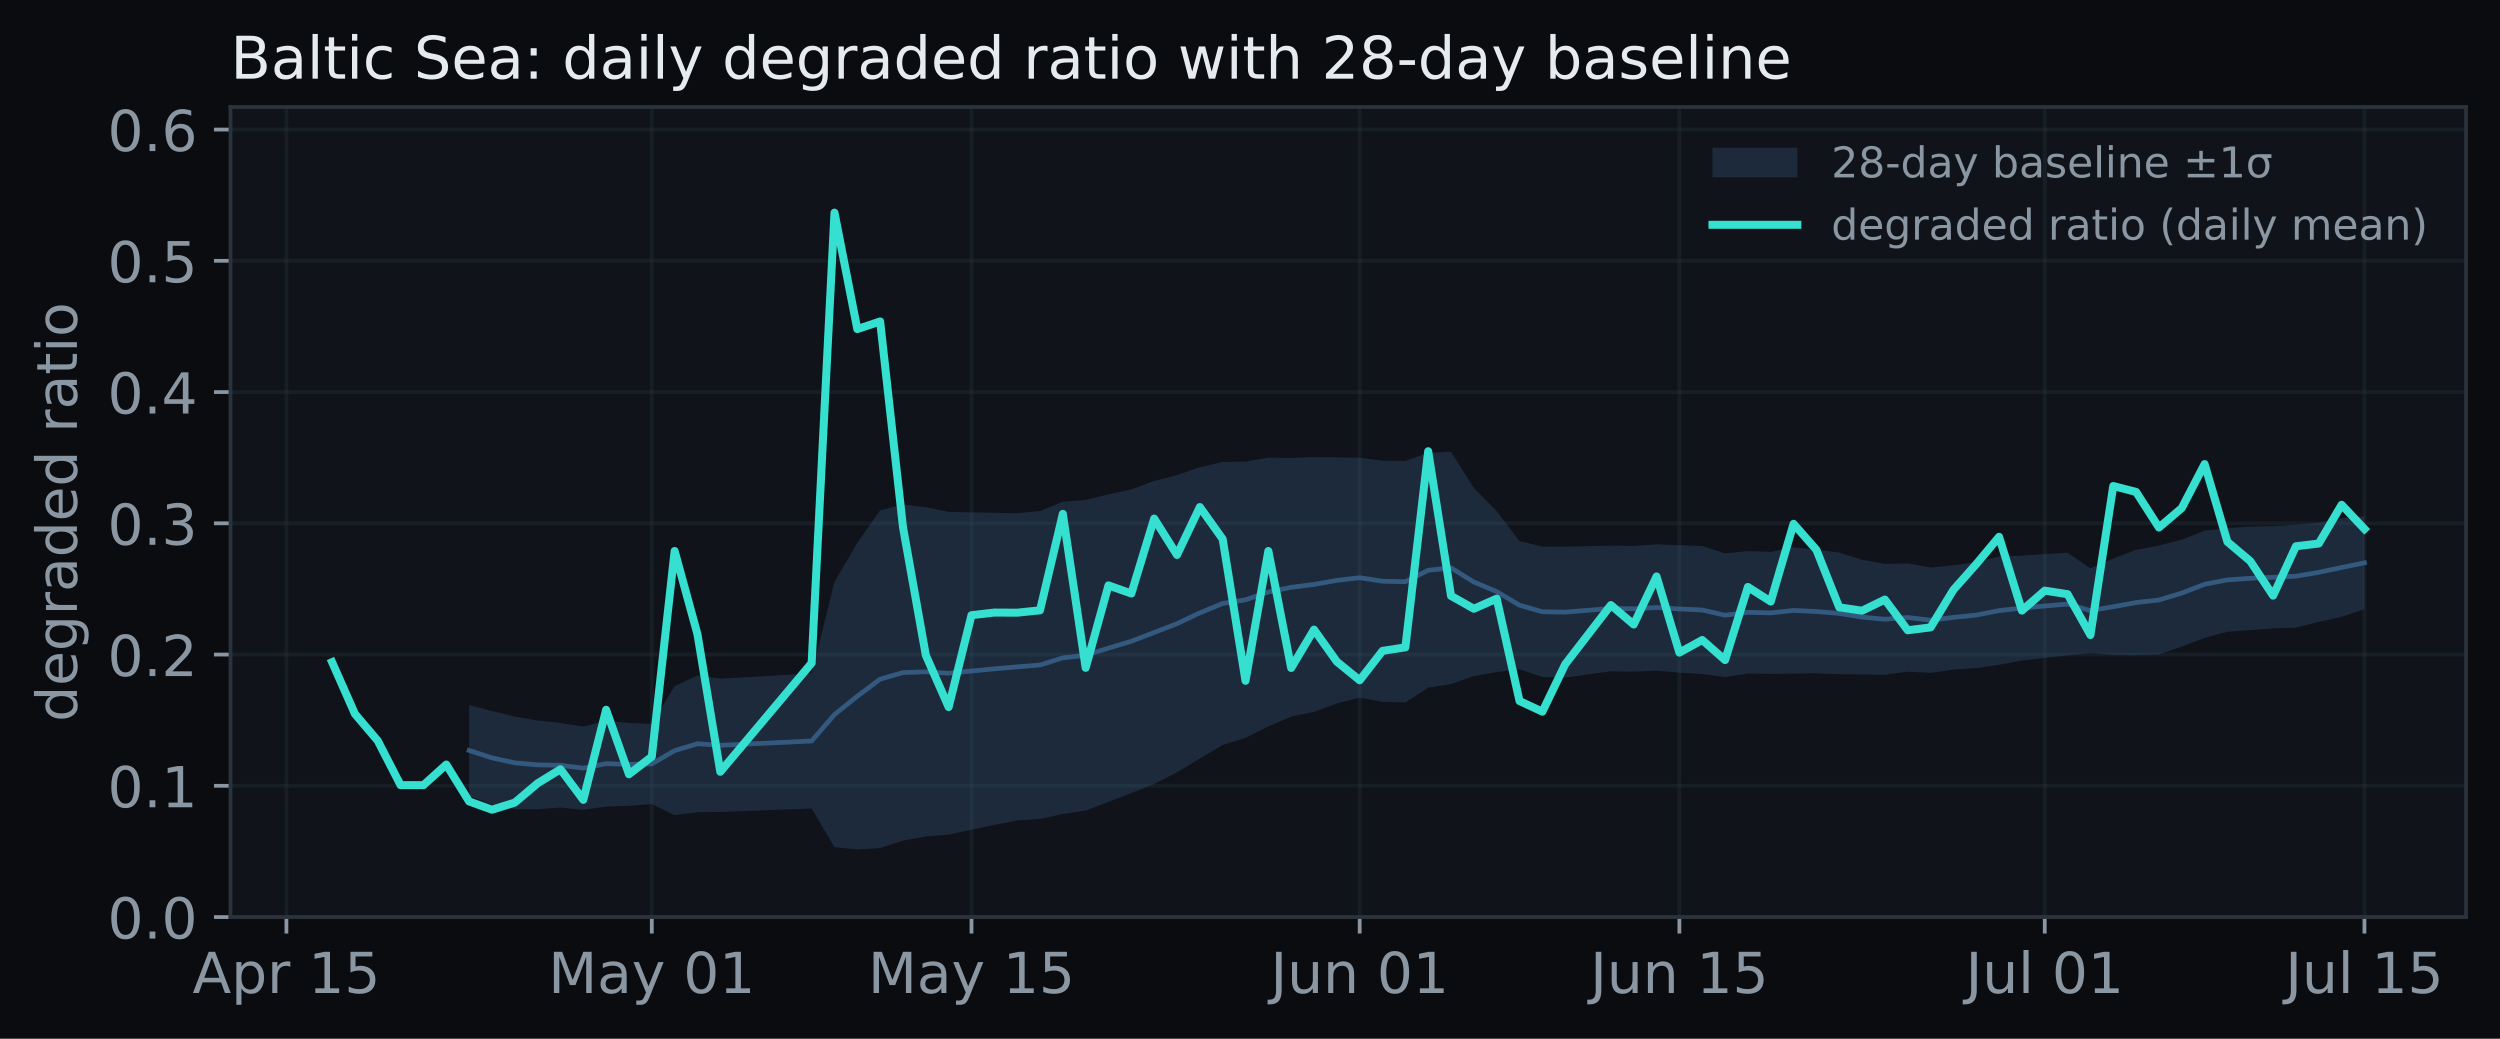
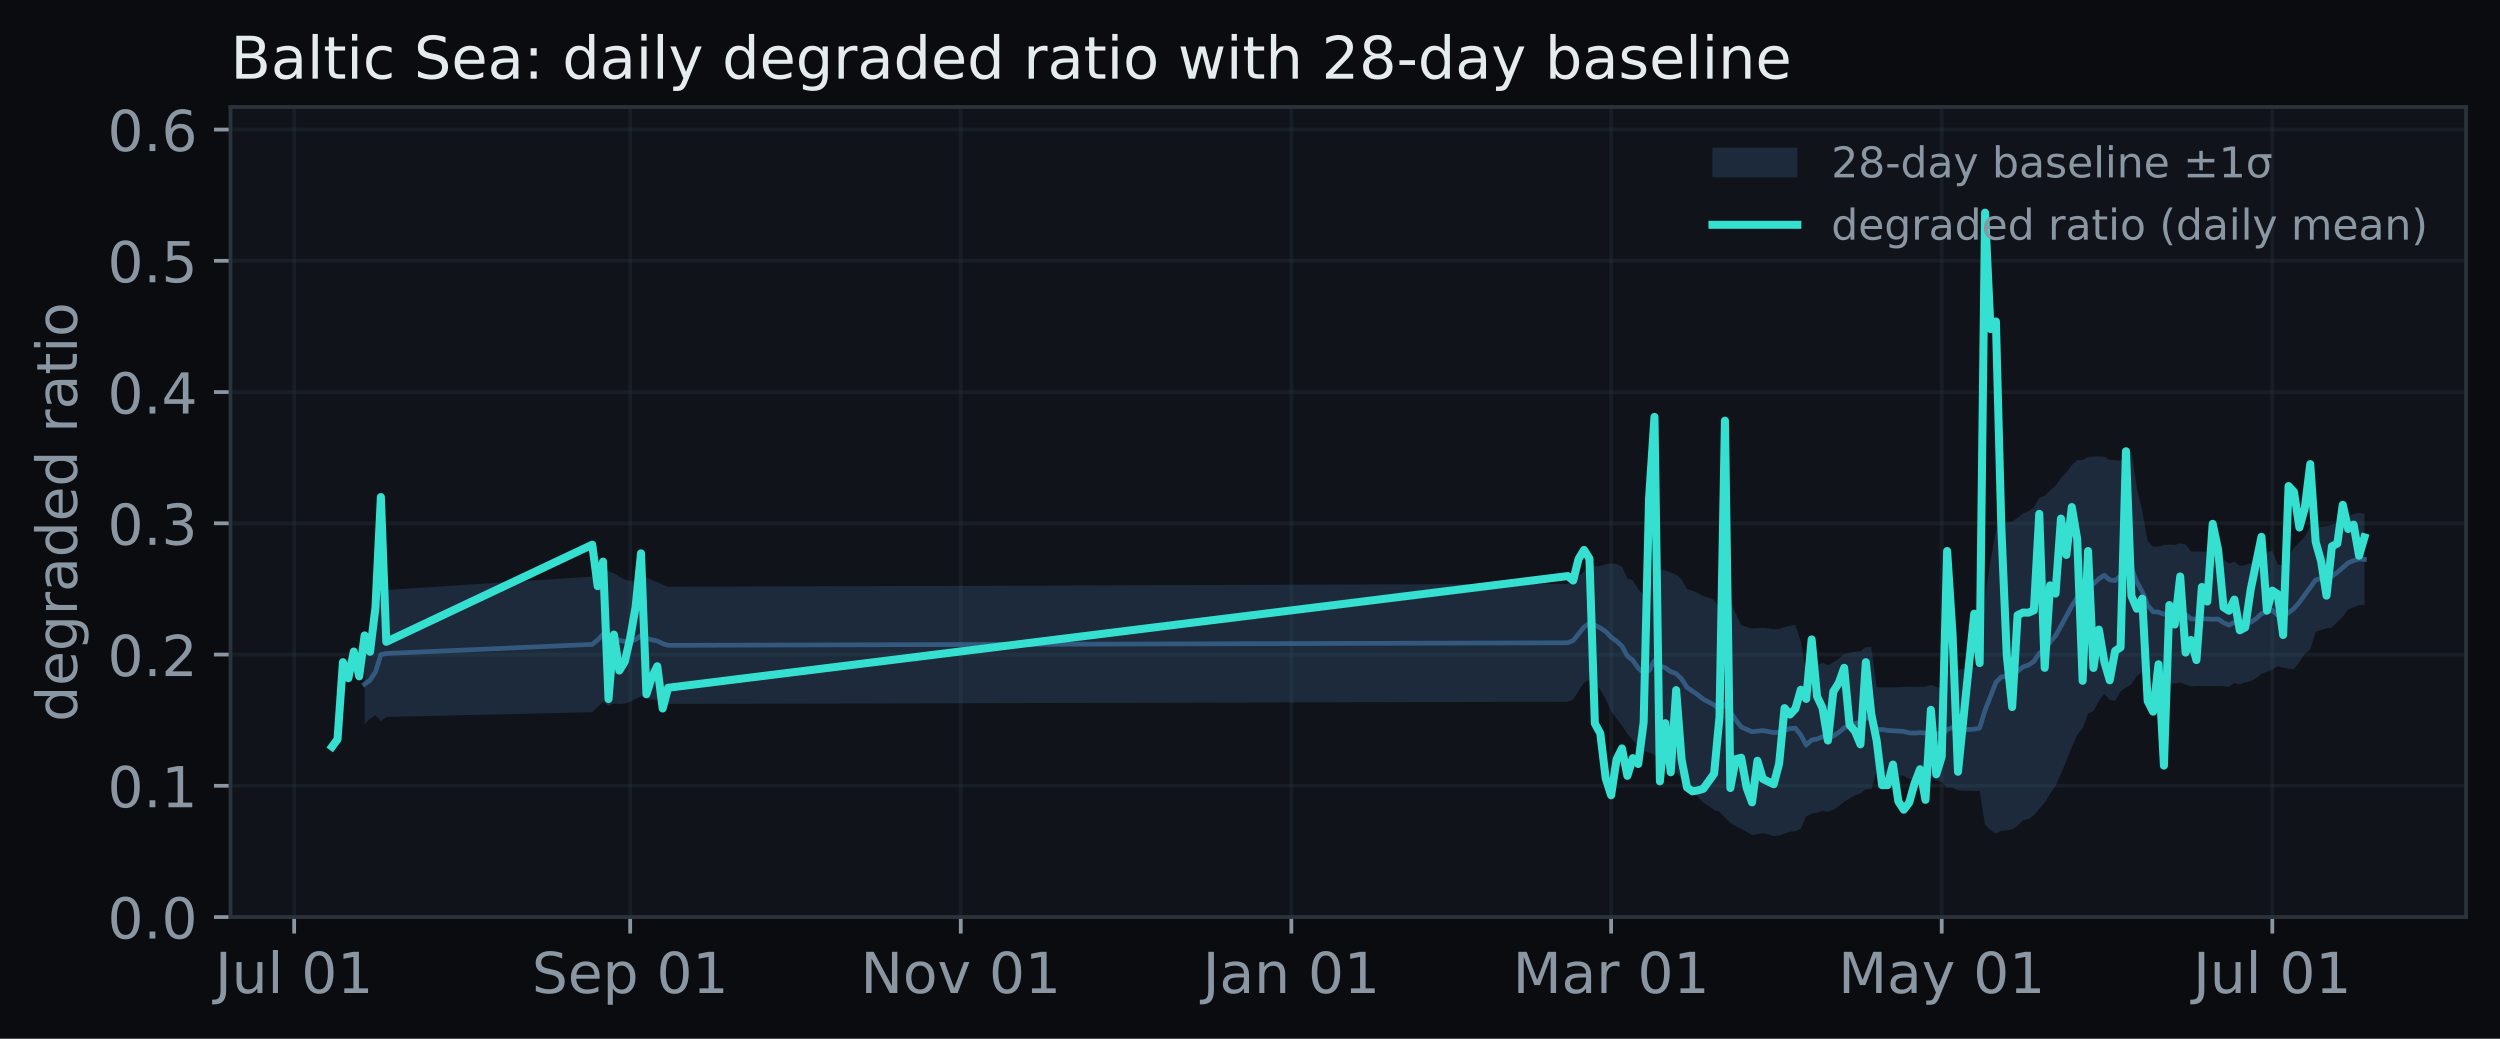
<svg xmlns="http://www.w3.org/2000/svg" xmlns:xlink="http://www.w3.org/1999/xlink" width="530.398pt" height="220.376pt" viewBox="0 0 530.398 220.376" version="1.1">
  <defs>
    <style type="text/css">*{stroke-linejoin: round; stroke-linecap: butt}</style>
  </defs>
  <g id="figure_1">
    <g id="patch_1">
      <path d="M 0 220.376  L 530.398 220.376  L 530.398 0  L 0 0  z " style="fill: #0a0c0f" />
    </g>
    <g id="axes_1">
      <g id="patch_2">
        <path d="M 48.898 194.562  L 523.197 194.562  L 523.197 22.698  L 48.898 22.698  z " style="fill: #10141a" />
      </g>
      <g id="matplotlib.axis_1">
        <g id="xtick_1">
          <g id="line2d_1">
-             <path d="M 60.767 194.562  L 60.767 22.698  " clip-path="url(#p099834abaa)" style="fill: none; stroke: #2a323c; stroke-opacity: 0.35; stroke-width: 0.8; stroke-linecap: square" />
+             <path d="M 62.408 194.562  L 62.408 22.698  " clip-path="url(#pd3cf7513aa)" style="fill: none; stroke: #2a323c; stroke-opacity: 0.35; stroke-width: 0.8; stroke-linecap: square" />
          </g>
          <g id="line2d_2">
            <defs>
-               <path id="m1e643bd108" d="M 0 0  L 0 3.5  " style="stroke: #8b96a3; stroke-width: 0.8" />
+               <path id="m816af44699" d="M 0 0  L 0 3.5  " style="stroke: #8b96a3; stroke-width: 0.8" />
            </defs>
            <g>
-               <use xlink:href="#m1e643bd108" x="60.767" y="194.562" style="fill: #8b96a3; stroke: #8b96a3; stroke-width: 0.8" />
+               <use xlink:href="#m816af44699" x="62.408" y="194.562" style="fill: #8b96a3; stroke: #8b96a3; stroke-width: 0.8" />
            </g>
          </g>
          <g id="text_1">
-             <text style="font-size: 12px; font-family: 'DejaVu Sans'; text-anchor: middle; fill: #8b96a3" x="60.767" y="210.68" transform="rotate(-0 60.76711 210.6802)">Apr 15</text>
+             <text style="font-size: 12px; font-family: 'DejaVu Sans'; text-anchor: middle; fill: #8b96a3" x="62.408" y="210.68" transform="rotate(-0 62.40786 210.6802)">Jul 01</text>
          </g>
        </g>
        <g id="xtick_2">
          <g id="line2d_3">
-             <path d="M 138.283 194.562  L 138.283 22.698  " clip-path="url(#p099834abaa)" style="fill: none; stroke: #2a323c; stroke-opacity: 0.35; stroke-width: 0.8; stroke-linecap: square" />
+             <path d="M 133.697 194.562  L 133.697 22.698  " clip-path="url(#pd3cf7513aa)" style="fill: none; stroke: #2a323c; stroke-opacity: 0.35; stroke-width: 0.8; stroke-linecap: square" />
          </g>
          <g id="line2d_4">
            <g>
-               <use xlink:href="#m1e643bd108" x="138.283" y="194.562" style="fill: #8b96a3; stroke: #8b96a3; stroke-width: 0.8" />
+               <use xlink:href="#m816af44699" x="133.697" y="194.562" style="fill: #8b96a3; stroke: #8b96a3; stroke-width: 0.8" />
            </g>
          </g>
          <g id="text_2">
-             <text style="font-size: 12px; font-family: 'DejaVu Sans'; text-anchor: middle; fill: #8b96a3" x="138.283" y="210.68" transform="rotate(-0 138.2829 210.6802)">May 01</text>
+             <text style="font-size: 12px; font-family: 'DejaVu Sans'; text-anchor: middle; fill: #8b96a3" x="133.697" y="210.68" transform="rotate(-0 133.6966 210.6802)">Sep 01</text>
          </g>
        </g>
        <g id="xtick_3">
          <g id="line2d_5">
-             <path d="M 206.109 194.562  L 206.109 22.698  " clip-path="url(#p099834abaa)" style="fill: none; stroke: #2a323c; stroke-opacity: 0.35; stroke-width: 0.8; stroke-linecap: square" />
+             <path d="M 203.835 194.562  L 203.835 22.698  " clip-path="url(#pd3cf7513aa)" style="fill: none; stroke: #2a323c; stroke-opacity: 0.35; stroke-width: 0.8; stroke-linecap: square" />
          </g>
          <g id="line2d_6">
            <g>
-               <use xlink:href="#m1e643bd108" x="206.109" y="194.562" style="fill: #8b96a3; stroke: #8b96a3; stroke-width: 0.8" />
+               <use xlink:href="#m816af44699" x="203.835" y="194.562" style="fill: #8b96a3; stroke: #8b96a3; stroke-width: 0.8" />
            </g>
          </g>
          <g id="text_3">
-             <text style="font-size: 12px; font-family: 'DejaVu Sans'; text-anchor: middle; fill: #8b96a3" x="206.109" y="210.68" transform="rotate(-0 206.1093 210.6802)">May 15</text>
+             <text style="font-size: 12px; font-family: 'DejaVu Sans'; text-anchor: middle; fill: #8b96a3" x="203.835" y="210.68" transform="rotate(-0 203.8355 210.6802)">Nov 01</text>
          </g>
        </g>
        <g id="xtick_4">
          <g id="line2d_7">
-             <path d="M 288.47 194.562  L 288.47 22.698  " clip-path="url(#p099834abaa)" style="fill: none; stroke: #2a323c; stroke-opacity: 0.35; stroke-width: 0.8; stroke-linecap: square" />
+             <path d="M 273.974 194.562  L 273.974 22.698  " clip-path="url(#pd3cf7513aa)" style="fill: none; stroke: #2a323c; stroke-opacity: 0.35; stroke-width: 0.8; stroke-linecap: square" />
          </g>
          <g id="line2d_8">
            <g>
-               <use xlink:href="#m1e643bd108" x="288.47" y="194.562" style="fill: #8b96a3; stroke: #8b96a3; stroke-width: 0.8" />
+               <use xlink:href="#m816af44699" x="273.974" y="194.562" style="fill: #8b96a3; stroke: #8b96a3; stroke-width: 0.8" />
            </g>
          </g>
          <g id="text_4">
-             <text style="font-size: 12px; font-family: 'DejaVu Sans'; text-anchor: middle; fill: #8b96a3" x="288.47" y="210.68" transform="rotate(-0 288.4699 210.6802)">Jun 01</text>
+             <text style="font-size: 12px; font-family: 'DejaVu Sans'; text-anchor: middle; fill: #8b96a3" x="273.974" y="210.68" transform="rotate(-0 273.9744 210.6802)">Jan 01</text>
          </g>
        </g>
        <g id="xtick_5">
          <g id="line2d_9">
-             <path d="M 356.296 194.562  L 356.296 22.698  " clip-path="url(#p099834abaa)" style="fill: none; stroke: #2a323c; stroke-opacity: 0.35; stroke-width: 0.8; stroke-linecap: square" />
+             <path d="M 341.814 194.562  L 341.814 22.698  " clip-path="url(#pd3cf7513aa)" style="fill: none; stroke: #2a323c; stroke-opacity: 0.35; stroke-width: 0.8; stroke-linecap: square" />
          </g>
          <g id="line2d_10">
            <g>
-               <use xlink:href="#m1e643bd108" x="356.296" y="194.562" style="fill: #8b96a3; stroke: #8b96a3; stroke-width: 0.8" />
+               <use xlink:href="#m816af44699" x="341.814" y="194.562" style="fill: #8b96a3; stroke: #8b96a3; stroke-width: 0.8" />
            </g>
          </g>
          <g id="text_5">
-             <text style="font-size: 12px; font-family: 'DejaVu Sans'; text-anchor: middle; fill: #8b96a3" x="356.296" y="210.68" transform="rotate(-0 356.2962 210.6802)">Jun 15</text>
+             <text style="font-size: 12px; font-family: 'DejaVu Sans'; text-anchor: middle; fill: #8b96a3" x="341.814" y="210.68" transform="rotate(-0 341.8137 210.6802)">Mar 01</text>
          </g>
        </g>
        <g id="xtick_6">
          <g id="line2d_11">
-             <path d="M 433.812 194.562  L 433.812 22.698  " clip-path="url(#p099834abaa)" style="fill: none; stroke: #2a323c; stroke-opacity: 0.35; stroke-width: 0.8; stroke-linecap: square" />
+             <path d="M 411.953 194.562  L 411.953 22.698  " clip-path="url(#pd3cf7513aa)" style="fill: none; stroke: #2a323c; stroke-opacity: 0.35; stroke-width: 0.8; stroke-linecap: square" />
          </g>
          <g id="line2d_12">
            <g>
-               <use xlink:href="#m1e643bd108" x="433.812" y="194.562" style="fill: #8b96a3; stroke: #8b96a3; stroke-width: 0.8" />
+               <use xlink:href="#m816af44699" x="411.953" y="194.562" style="fill: #8b96a3; stroke: #8b96a3; stroke-width: 0.8" />
            </g>
          </g>
          <g id="text_6">
-             <text style="font-size: 12px; font-family: 'DejaVu Sans'; text-anchor: middle; fill: #8b96a3" x="433.812" y="210.68" transform="rotate(-0 433.8121 210.6802)">Jul 01</text>
+             <text style="font-size: 12px; font-family: 'DejaVu Sans'; text-anchor: middle; fill: #8b96a3" x="411.953" y="210.68" transform="rotate(-0 411.9526 210.6802)">May 01</text>
          </g>
        </g>
        <g id="xtick_7">
          <g id="line2d_13">
-             <path d="M 501.638 194.562  L 501.638 22.698  " clip-path="url(#p099834abaa)" style="fill: none; stroke: #2a323c; stroke-opacity: 0.35; stroke-width: 0.8; stroke-linecap: square" />
+             <path d="M 482.091 194.562  L 482.091 22.698  " clip-path="url(#pd3cf7513aa)" style="fill: none; stroke: #2a323c; stroke-opacity: 0.35; stroke-width: 0.8; stroke-linecap: square" />
          </g>
          <g id="line2d_14">
            <g>
-               <use xlink:href="#m1e643bd108" x="501.638" y="194.562" style="fill: #8b96a3; stroke: #8b96a3; stroke-width: 0.8" />
+               <use xlink:href="#m816af44699" x="482.091" y="194.562" style="fill: #8b96a3; stroke: #8b96a3; stroke-width: 0.8" />
            </g>
          </g>
          <g id="text_7">
-             <text style="font-size: 12px; font-family: 'DejaVu Sans'; text-anchor: middle; fill: #8b96a3" x="501.638" y="210.68" transform="rotate(-0 501.6384 210.6802)">Jul 15</text>
+             <text style="font-size: 12px; font-family: 'DejaVu Sans'; text-anchor: middle; fill: #8b96a3" x="482.091" y="210.68" transform="rotate(-0 482.0915 210.6802)">Jul 01</text>
          </g>
        </g>
      </g>
      <g id="matplotlib.axis_2">
        <g id="ytick_1">
          <g id="line2d_15">
-             <path d="M 48.898 194.562  L 523.197 194.562  " clip-path="url(#p099834abaa)" style="fill: none; stroke: #2a323c; stroke-opacity: 0.35; stroke-width: 0.8; stroke-linecap: square" />
+             <path d="M 48.898 194.562  L 523.197 194.562  " clip-path="url(#pd3cf7513aa)" style="fill: none; stroke: #2a323c; stroke-opacity: 0.35; stroke-width: 0.8; stroke-linecap: square" />
          </g>
          <g id="line2d_16">
            <defs>
-               <path id="md0183300fd" d="M 0 0  L -3.5 0  " style="stroke: #8b96a3; stroke-width: 0.8" />
+               <path id="m4fc93448fa" d="M 0 0  L -3.5 0  " style="stroke: #8b96a3; stroke-width: 0.8" />
            </defs>
            <g>
-               <use xlink:href="#md0183300fd" x="48.898" y="194.562" style="fill: #8b96a3; stroke: #8b96a3; stroke-width: 0.8" />
+               <use xlink:href="#m4fc93448fa" x="48.898" y="194.562" style="fill: #8b96a3; stroke: #8b96a3; stroke-width: 0.8" />
            </g>
          </g>
          <g id="text_8">
            <text style="font-size: 12px; font-family: 'DejaVu Sans'; text-anchor: end; fill: #8b96a3" x="41.898" y="199.121" transform="rotate(-0 41.8975 199.1211)">0.0</text>
          </g>
        </g>
        <g id="ytick_2">
          <g id="line2d_17">
-             <path d="M 48.898 166.717  L 523.197 166.717  " clip-path="url(#p099834abaa)" style="fill: none; stroke: #2a323c; stroke-opacity: 0.35; stroke-width: 0.8; stroke-linecap: square" />
+             <path d="M 48.898 166.717  L 523.197 166.717  " clip-path="url(#pd3cf7513aa)" style="fill: none; stroke: #2a323c; stroke-opacity: 0.35; stroke-width: 0.8; stroke-linecap: square" />
          </g>
          <g id="line2d_18">
            <g>
-               <use xlink:href="#md0183300fd" x="48.898" y="166.717" style="fill: #8b96a3; stroke: #8b96a3; stroke-width: 0.8" />
+               <use xlink:href="#m4fc93448fa" x="48.898" y="166.717" style="fill: #8b96a3; stroke: #8b96a3; stroke-width: 0.8" />
            </g>
          </g>
          <g id="text_9">
            <text style="font-size: 12px; font-family: 'DejaVu Sans'; text-anchor: end; fill: #8b96a3" x="41.898" y="171.276" transform="rotate(-0 41.8975 171.2756)">0.1</text>
          </g>
        </g>
        <g id="ytick_3">
          <g id="line2d_19">
-             <path d="M 48.898 138.871  L 523.197 138.871  " clip-path="url(#p099834abaa)" style="fill: none; stroke: #2a323c; stroke-opacity: 0.35; stroke-width: 0.8; stroke-linecap: square" />
+             <path d="M 48.898 138.871  L 523.197 138.871  " clip-path="url(#pd3cf7513aa)" style="fill: none; stroke: #2a323c; stroke-opacity: 0.35; stroke-width: 0.8; stroke-linecap: square" />
          </g>
          <g id="line2d_20">
            <g>
-               <use xlink:href="#md0183300fd" x="48.898" y="138.871" style="fill: #8b96a3; stroke: #8b96a3; stroke-width: 0.8" />
+               <use xlink:href="#m4fc93448fa" x="48.898" y="138.871" style="fill: #8b96a3; stroke: #8b96a3; stroke-width: 0.8" />
            </g>
          </g>
          <g id="text_10">
            <text style="font-size: 12px; font-family: 'DejaVu Sans'; text-anchor: end; fill: #8b96a3" x="41.898" y="143.43" transform="rotate(-0 41.8975 143.43)">0.2</text>
          </g>
        </g>
        <g id="ytick_4">
          <g id="line2d_21">
-             <path d="M 48.898 111.025  L 523.197 111.025  " clip-path="url(#p099834abaa)" style="fill: none; stroke: #2a323c; stroke-opacity: 0.35; stroke-width: 0.8; stroke-linecap: square" />
+             <path d="M 48.898 111.025  L 523.197 111.025  " clip-path="url(#pd3cf7513aa)" style="fill: none; stroke: #2a323c; stroke-opacity: 0.35; stroke-width: 0.8; stroke-linecap: square" />
          </g>
          <g id="line2d_22">
            <g>
-               <use xlink:href="#md0183300fd" x="48.898" y="111.025" style="fill: #8b96a3; stroke: #8b96a3; stroke-width: 0.8" />
+               <use xlink:href="#m4fc93448fa" x="48.898" y="111.025" style="fill: #8b96a3; stroke: #8b96a3; stroke-width: 0.8" />
            </g>
          </g>
          <g id="text_11">
            <text style="font-size: 12px; font-family: 'DejaVu Sans'; text-anchor: end; fill: #8b96a3" x="41.898" y="115.585" transform="rotate(-0 41.8975 115.5845)">0.3</text>
          </g>
        </g>
        <g id="ytick_5">
          <g id="line2d_23">
-             <path d="M 48.898 83.18  L 523.197 83.18  " clip-path="url(#p099834abaa)" style="fill: none; stroke: #2a323c; stroke-opacity: 0.35; stroke-width: 0.8; stroke-linecap: square" />
+             <path d="M 48.898 83.18  L 523.197 83.18  " clip-path="url(#pd3cf7513aa)" style="fill: none; stroke: #2a323c; stroke-opacity: 0.35; stroke-width: 0.8; stroke-linecap: square" />
          </g>
          <g id="line2d_24">
            <g>
-               <use xlink:href="#md0183300fd" x="48.898" y="83.18" style="fill: #8b96a3; stroke: #8b96a3; stroke-width: 0.8" />
+               <use xlink:href="#m4fc93448fa" x="48.898" y="83.18" style="fill: #8b96a3; stroke: #8b96a3; stroke-width: 0.8" />
            </g>
          </g>
          <g id="text_12">
            <text style="font-size: 12px; font-family: 'DejaVu Sans'; text-anchor: end; fill: #8b96a3" x="41.898" y="87.739" transform="rotate(-0 41.8975 87.73899)">0.4</text>
          </g>
        </g>
        <g id="ytick_6">
          <g id="line2d_25">
-             <path d="M 48.898 55.334  L 523.197 55.334  " clip-path="url(#p099834abaa)" style="fill: none; stroke: #2a323c; stroke-opacity: 0.35; stroke-width: 0.8; stroke-linecap: square" />
+             <path d="M 48.898 55.334  L 523.197 55.334  " clip-path="url(#pd3cf7513aa)" style="fill: none; stroke: #2a323c; stroke-opacity: 0.35; stroke-width: 0.8; stroke-linecap: square" />
          </g>
          <g id="line2d_26">
            <g>
-               <use xlink:href="#md0183300fd" x="48.898" y="55.334" style="fill: #8b96a3; stroke: #8b96a3; stroke-width: 0.8" />
+               <use xlink:href="#m4fc93448fa" x="48.898" y="55.334" style="fill: #8b96a3; stroke: #8b96a3; stroke-width: 0.8" />
            </g>
          </g>
          <g id="text_13">
            <text style="font-size: 12px; font-family: 'DejaVu Sans'; text-anchor: end; fill: #8b96a3" x="41.898" y="59.893" transform="rotate(-0 41.8975 59.89346)">0.5</text>
          </g>
        </g>
        <g id="ytick_7">
          <g id="line2d_27">
-             <path d="M 48.898 27.489  L 523.197 27.489  " clip-path="url(#p099834abaa)" style="fill: none; stroke: #2a323c; stroke-opacity: 0.35; stroke-width: 0.8; stroke-linecap: square" />
+             <path d="M 48.898 27.489  L 523.197 27.489  " clip-path="url(#pd3cf7513aa)" style="fill: none; stroke: #2a323c; stroke-opacity: 0.35; stroke-width: 0.8; stroke-linecap: square" />
          </g>
          <g id="line2d_28">
            <g>
-               <use xlink:href="#md0183300fd" x="48.898" y="27.489" style="fill: #8b96a3; stroke: #8b96a3; stroke-width: 0.8" />
+               <use xlink:href="#m4fc93448fa" x="48.898" y="27.489" style="fill: #8b96a3; stroke: #8b96a3; stroke-width: 0.8" />
            </g>
          </g>
          <g id="text_14">
            <text style="font-size: 12px; font-family: 'DejaVu Sans'; text-anchor: end; fill: #8b96a3" x="41.898" y="32.048" transform="rotate(-0 41.8975 32.04793)">0.6</text>
          </g>
        </g>
        <g id="text_15">
          <text style="font-size: 12px; font-family: 'DejaVu Sans'; text-anchor: middle; fill: #8b96a3" x="16.318" y="108.63" transform="rotate(-90 16.31812 108.63)">degraded ratio</text>
        </g>
      </g>
      <g id="FillBetweenPolyCollection_1">
        <defs>
-           <path id="m9cb0c0359c" d="M 99.525 -70.794  L 99.525 -51.529  L 104.37 -49.667  L 109.215 -48.715  L 114.059 -48.694  L 118.904 -49.043  L 123.749 -48.577  L 128.593 -49.257  L 133.438 -49.408  L 138.283 -49.806  L 143.128 -47.444  L 147.972 -48.09  L 152.817 -48.102  L 172.196 -48.857  L 177.041 -40.642  L 181.886 -40.156  L 186.73 -40.459  L 191.575 -42.037  L 196.42 -42.933  L 201.265 -43.308  L 206.109 -44.363  L 210.954 -45.368  L 215.799 -46.315  L 220.644 -46.632  L 225.488 -47.683  L 230.333 -48.406  L 235.178 -50.248  L 240.022 -52.125  L 244.867 -54.046  L 249.712 -56.537  L 254.557 -59.456  L 259.401 -62.324  L 264.246 -63.826  L 269.091 -66.259  L 273.936 -68.352  L 278.78 -69.357  L 283.625 -71.134  L 288.47 -72.377  L 293.315 -71.485  L 298.159 -71.337  L 303.004 -74.49  L 307.849 -75.262  L 312.694 -76.953  L 317.538 -77.79  L 322.383 -78.385  L 327.228 -76.751  L 332.073 -76.632  L 341.762 -77.956  L 346.607 -77.873  L 351.451 -78.087  L 356.296 -77.669  L 361.141 -77.389  L 365.986 -76.733  L 370.83 -77.481  L 375.675 -77.397  L 380.52 -77.474  L 385.365 -77.528  L 390.209 -77.335  L 395.054 -77.299  L 399.899 -77.238  L 404.744 -77.881  L 409.588 -77.623  L 414.433 -78.329  L 419.278 -78.642  L 424.123 -79.348  L 428.967 -80.234  L 433.812 -80.81  L 438.657 -81.336  L 443.502 -81.855  L 448.346 -81.441  L 453.191 -81.373  L 458.036 -81.528  L 462.88 -83.207  L 467.725 -85.054  L 472.57 -86.351  L 477.415 -86.71  L 482.259 -87.066  L 487.104 -87.226  L 491.949 -88.442  L 496.794 -89.519  L 501.638 -91.122  L 501.638 -110.822  L 501.638 -110.822  L 496.794 -110.438  L 491.949 -109.466  L 487.104 -109.029  L 482.259 -108.731  L 477.415 -108.65  L 472.57 -108.343  L 467.725 -107.784  L 462.88 -105.88  L 458.036 -104.635  L 453.191 -103.712  L 448.346 -101.874  L 443.502 -99.795  L 438.657 -103.099  L 433.812 -102.819  L 428.967 -102.483  L 424.123 -102.312  L 419.278 -101.126  L 414.433 -100.447  L 409.588 -99.97  L 404.744 -100.869  L 399.899 -100.746  L 395.054 -101.602  L 390.209 -103.138  L 385.365 -103.738  L 380.52 -104.266  L 375.675 -103.287  L 370.83 -103.447  L 365.986 -102.97  L 361.141 -104.53  L 356.296 -104.699  L 351.451 -104.885  L 346.607 -104.553  L 341.762 -104.611  L 332.073 -104.39  L 327.228 -104.408  L 322.383 -105.571  L 317.538 -111.917  L 312.694 -116.84  L 307.849 -124.533  L 303.004 -124.288  L 298.159 -122.584  L 293.315 -122.634  L 288.47 -123.256  L 283.625 -123.341  L 278.78 -123.412  L 273.936 -123.201  L 269.091 -123.295  L 264.246 -122.421  L 259.401 -122.369  L 254.557 -121.244  L 249.712 -119.576  L 244.867 -118.332  L 240.022 -116.526  L 235.178 -115.498  L 230.333 -114.314  L 225.488 -113.93  L 220.644 -111.95  L 215.799 -111.481  L 210.954 -111.577  L 206.109 -111.664  L 201.265 -111.771  L 196.42 -112.744  L 191.575 -113.333  L 186.73 -112.106  L 181.886 -105.181  L 177.041 -96.906  L 172.196 -77.481  L 152.817 -76.4  L 147.972 -77.073  L 143.128 -74.814  L 138.283 -66.805  L 133.438 -66.984  L 128.593 -67.456  L 123.749 -66.232  L 118.904 -66.989  L 114.059 -67.507  L 109.215 -68.355  L 104.37 -69.513  L 99.525 -70.794  z " />
+           <path id="m6215b322f1" d="M 77.356 -83.61  L 77.356 -66.806  L 78.505 -67.886  L 79.655 -68.674  L 80.805 -67.393  L 81.955 -68.274  L 125.648 -69.278  L 126.798 -70.406  L 127.948 -71.456  L 129.097 -70.61  L 130.247 -71.115  L 131.397 -71.03  L 132.547 -71.116  L 133.697 -71.505  L 134.846 -72.092  L 135.996 -72.664  L 137.146 -72.13  L 138.296 -71.938  L 139.446 -71.921  L 140.595 -71.282  L 141.745 -71.034  L 332.615 -71.499  L 333.765 -71.953  L 334.915 -73.758  L 336.065 -75.554  L 337.214 -76.131  L 338.364 -75.331  L 339.514 -74.033  L 340.664 -72.093  L 341.814 -69.494  L 342.964 -67.962  L 344.113 -66.428  L 345.263 -64.71  L 346.413 -63.362  L 347.563 -61.905  L 348.713 -61.087  L 349.862 -60.717  L 351.012 -60.238  L 352.162 -58.605  L 353.312 -58.083  L 354.462 -56.842  L 355.611 -56.481  L 356.761 -55.245  L 357.911 -53.702  L 359.061 -52.568  L 360.211 -51.362  L 361.361 -50.157  L 362.51 -49.374  L 363.66 -48.552  L 364.81 -48.113  L 365.96 -46.998  L 367.11 -45.803  L 368.26 -45.119  L 369.409 -44.558  L 370.559 -43.941  L 371.709 -43.228  L 372.859 -43.41  L 374.009 -43.601  L 375.158 -43.367  L 376.308 -43.005  L 377.458 -43.13  L 378.608 -43.515  L 379.758 -43.926  L 380.908 -44.016  L 382.057 -44.591  L 383.207 -47.173  L 384.357 -47.772  L 385.507 -47.893  L 386.657 -48.396  L 387.806 -48.13  L 388.956 -48.561  L 390.106 -49.362  L 391.256 -50.291  L 392.406 -50.996  L 393.555 -51.647  L 394.705 -52.079  L 395.855 -52.897  L 397.005 -52.919  L 398.155 -56.614  L 399.305 -56.666  L 400.454 -56.274  L 401.604 -56.186  L 402.754 -55.929  L 403.904 -55.779  L 405.054 -55.114  L 406.204 -55.047  L 407.353 -55.229  L 408.503 -54.959  L 409.653 -55.408  L 410.803 -54.813  L 411.953 -54.485  L 413.102 -53.34  L 414.252 -53.287  L 415.402 -52.675  L 418.851 -52.541  L 420.001 -52.596  L 421.151 -45.391  L 422.301 -44.294  L 423.451 -43.515  L 424.601 -44.119  L 425.75 -44.205  L 426.9 -44.375  L 428.05 -45.252  L 429.2 -46.31  L 430.35 -46.615  L 431.5 -47.394  L 432.649 -48.78  L 433.799 -50.102  L 434.949 -52.01  L 436.099 -53.65  L 437.249 -56.213  L 438.398 -58.951  L 439.548 -61.872  L 440.698 -64.513  L 441.848 -65.822  L 442.998 -68.937  L 444.147 -69.513  L 445.297 -71.669  L 446.447 -73.179  L 447.597 -71.887  L 448.747 -71.696  L 449.897 -73.689  L 451.046 -74.49  L 452.196 -75.262  L 453.346 -76.953  L 454.496 -77.79  L 455.646 -78.385  L 456.796 -76.751  L 457.945 -76.632  L 459.095 -75.377  L 460.245 -75.449  L 461.395 -75.353  L 462.545 -75.552  L 463.694 -75.151  L 464.844 -74.749  L 465.994 -74.847  L 467.144 -74.84  L 468.294 -74.799  L 469.443 -74.817  L 470.593 -74.818  L 471.743 -74.799  L 472.893 -74.682  L 474.043 -75.463  L 475.193 -75.193  L 476.342 -75.622  L 477.492 -75.856  L 478.642 -76.499  L 479.792 -77.447  L 480.942 -77.843  L 482.091 -78.329  L 483.241 -79.013  L 484.391 -78.72  L 485.541 -78.488  L 486.691 -78.398  L 487.841 -79.906  L 488.99 -81.741  L 490.14 -82.569  L 491.29 -86.351  L 492.44 -86.71  L 493.59 -87.066  L 494.74 -87.226  L 495.889 -88.442  L 497.039 -89.519  L 498.189 -91.122  L 499.339 -91.534  L 500.489 -92.023  L 501.638 -91.984  L 501.638 -111.394  L 501.638 -111.394  L 500.489 -111.56  L 499.339 -111.354  L 498.189 -110.822  L 497.039 -110.438  L 495.889 -109.466  L 494.74 -109.029  L 493.59 -108.731  L 492.44 -108.65  L 491.29 -108.343  L 490.14 -108.733  L 488.99 -106.528  L 487.841 -105.278  L 486.691 -104.157  L 485.541 -102.45  L 484.391 -100.359  L 483.241 -100.658  L 482.091 -103.508  L 480.942 -103.135  L 479.792 -102.921  L 478.642 -101.694  L 477.492 -100.86  L 476.342 -100.491  L 475.193 -100.305  L 474.043 -101.237  L 472.893 -100.787  L 471.743 -101.756  L 470.593 -103.257  L 469.443 -103.179  L 468.294 -103.277  L 467.144 -103.357  L 465.994 -103.375  L 464.844 -103.355  L 463.694 -104.865  L 462.545 -105.104  L 461.395 -104.754  L 460.245 -104.838  L 459.095 -104.758  L 457.945 -104.39  L 456.796 -104.408  L 455.646 -105.571  L 454.496 -111.917  L 453.346 -116.84  L 452.196 -124.533  L 451.046 -124.288  L 449.897 -122.626  L 448.747 -122.734  L 447.597 -122.795  L 446.447 -123.462  L 445.297 -123.532  L 444.147 -123.497  L 442.998 -123.438  L 441.848 -122.782  L 440.698 -122.75  L 439.548 -121.689  L 438.398 -120.132  L 437.249 -119.009  L 436.099 -117.285  L 434.949 -116.334  L 433.799 -115.215  L 432.649 -114.759  L 431.5 -112.706  L 430.35 -111.915  L 429.2 -111.47  L 428.05 -110.532  L 426.9 -109.65  L 425.75 -109.55  L 424.601 -109.445  L 423.451 -107.687  L 422.301 -101.298  L 421.151 -93.966  L 420.001 -79.257  L 418.851 -78.806  L 415.402 -78.283  L 414.252 -78.775  L 413.102 -77.879  L 411.953 -74.344  L 410.803 -74.655  L 409.653 -75.062  L 408.503 -74.693  L 407.353 -74.66  L 406.204 -74.653  L 405.054 -74.652  L 403.904 -74.622  L 402.754 -74.583  L 401.604 -74.535  L 400.454 -74.55  L 399.305 -74.552  L 398.155 -74.56  L 397.005 -83.107  L 395.855 -83.083  L 394.705 -82.21  L 393.555 -82.087  L 392.406 -81.865  L 391.256 -81.578  L 390.106 -80.634  L 388.956 -79.854  L 387.806 -79.258  L 386.657 -79.755  L 385.507 -79.281  L 384.357 -78.997  L 383.207 -77.446  L 382.057 -84.302  L 380.908 -87.772  L 379.758 -87.656  L 378.608 -87.317  L 377.458 -86.945  L 376.308 -86.886  L 375.158 -87.067  L 374.009 -87.171  L 372.859 -87.115  L 371.709 -87.031  L 370.559 -87.365  L 369.409 -87.72  L 368.26 -90.176  L 367.11 -92.662  L 365.96 -94.94  L 364.81 -91.403  L 363.66 -93.098  L 362.51 -93.579  L 361.361 -93.894  L 360.211 -94.546  L 359.061 -95.055  L 357.911 -95.393  L 356.761 -97.396  L 355.611 -98.469  L 354.462 -98.898  L 353.312 -99.332  L 352.162 -99.607  L 351.012 -100.198  L 349.862 -95.443  L 348.713 -94.118  L 347.563 -95.364  L 346.413 -97.231  L 345.263 -97.645  L 344.113 -100.152  L 342.964 -100.75  L 341.814 -100.848  L 340.664 -100.672  L 339.514 -100.278  L 338.364 -100.219  L 337.214 -100.105  L 336.065 -99.113  L 334.915 -98.039  L 333.765 -96.997  L 332.615 -96.509  L 141.745 -95.885  L 140.595 -96.357  L 139.446 -96.864  L 138.296 -97.314  L 137.146 -97.844  L 135.996 -98.442  L 134.846 -97.272  L 133.697 -97.133  L 132.547 -97.444  L 131.397 -98.037  L 130.247 -98.755  L 129.097 -99.153  L 127.948 -100.138  L 126.798 -98.815  L 125.648 -98.043  L 81.955 -95.202  L 80.805 -95.588  L 79.655 -86.88  L 78.505 -84.25  L 77.356 -83.61  z " />
        </defs>
-         <g clip-path="url(#p099834abaa)">
-           <use xlink:href="#m9cb0c0359c" x="0" y="220.376" style="fill: #3a6690; fill-opacity: 0.28" />
+         <g clip-path="url(#pd3cf7513aa)">
+           <use xlink:href="#m6215b322f1" x="0" y="220.376" style="fill: #3a6690; fill-opacity: 0.28" />
        </g>
      </g>
      <g id="line2d_29">
-         <path d="M 99.525 159.214  L 104.37 160.785  L 109.215 161.84  L 114.059 162.275  L 118.904 162.36  L 123.749 162.971  L 128.593 162.019  L 133.438 162.18  L 138.283 162.07  L 143.128 159.247  L 147.972 157.794  L 152.817 158.125  L 172.196 157.207  L 177.041 151.602  L 181.886 147.707  L 186.73 144.093  L 191.575 142.691  L 196.42 142.537  L 201.265 142.836  L 206.109 142.362  L 210.954 141.903  L 215.799 141.478  L 220.644 141.085  L 225.488 139.569  L 230.333 139.016  L 235.178 137.503  L 240.022 136.051  L 244.867 134.187  L 249.712 132.319  L 254.557 130.026  L 259.401 128.029  L 264.246 127.252  L 269.091 125.599  L 273.936 124.599  L 278.78 123.992  L 283.625 123.138  L 288.47 122.559  L 293.315 123.316  L 298.159 123.416  L 303.004 120.987  L 307.849 120.478  L 312.694 123.479  L 317.538 125.522  L 322.383 128.398  L 327.228 129.796  L 332.073 129.865  L 341.762 129.092  L 346.607 129.163  L 351.451 128.889  L 356.296 129.192  L 361.141 129.416  L 365.986 130.524  L 370.83 129.912  L 375.675 130.034  L 380.52 129.506  L 385.365 129.743  L 390.209 130.139  L 395.054 130.925  L 399.899 131.384  L 404.744 131.001  L 409.588 131.579  L 414.433 130.988  L 419.278 130.491  L 424.123 129.546  L 428.967 129.018  L 433.812 128.561  L 438.657 128.158  L 443.502 129.551  L 448.346 128.718  L 453.191 127.833  L 458.036 127.294  L 462.88 125.832  L 467.725 123.957  L 472.57 123.029  L 477.415 122.696  L 482.259 122.477  L 487.104 122.248  L 491.949 121.422  L 496.794 120.397  L 501.638 119.404  " clip-path="url(#p099834abaa)" style="fill: none; stroke: #3a6690; stroke-opacity: 0.8; stroke-linecap: square" />
+         <path d="M 77.356 145.168  L 78.505 144.308  L 79.655 142.599  L 80.805 138.885  L 81.955 138.638  L 125.648 136.715  L 126.798 135.765  L 127.948 134.579  L 129.097 135.494  L 130.247 135.441  L 131.397 135.842  L 132.547 136.096  L 133.697 136.057  L 134.846 135.694  L 135.996 134.823  L 137.146 135.389  L 138.296 135.75  L 139.446 135.983  L 140.595 136.556  L 141.745 136.916  L 332.615 136.372  L 333.765 135.9  L 336.065 133.042  L 337.214 132.258  L 338.364 132.601  L 339.514 133.22  L 340.664 133.993  L 341.814 135.204  L 342.964 136.02  L 344.113 137.086  L 345.263 139.198  L 346.413 140.079  L 347.563 141.741  L 348.713 142.773  L 349.862 142.296  L 351.012 140.158  L 352.162 141.27  L 353.312 141.668  L 354.462 142.506  L 355.611 142.901  L 356.761 144.055  L 357.911 145.828  L 360.211 147.422  L 361.361 148.35  L 363.66 149.551  L 364.81 150.618  L 365.96 149.407  L 368.26 152.728  L 369.409 154.237  L 371.709 155.246  L 374.009 154.99  L 376.308 155.43  L 377.458 155.339  L 379.758 154.585  L 380.908 154.481  L 382.057 155.929  L 383.207 158.067  L 384.357 156.991  L 385.507 156.789  L 386.657 156.3  L 387.806 156.682  L 388.956 156.168  L 390.106 155.377  L 391.256 154.442  L 393.555 153.509  L 394.705 153.231  L 395.855 152.386  L 397.005 152.363  L 398.155 154.789  L 399.305 154.767  L 400.454 154.964  L 403.904 155.176  L 405.054 155.493  L 406.204 155.526  L 407.353 155.431  L 408.503 155.549  L 409.653 155.141  L 410.803 155.642  L 411.953 155.961  L 413.102 154.766  L 414.252 154.345  L 415.402 154.897  L 418.851 154.702  L 420.001 154.45  L 421.151 150.697  L 423.451 144.775  L 424.601 143.594  L 426.9 143.363  L 429.2 141.485  L 430.35 141.111  L 431.5 140.326  L 432.649 138.606  L 433.799 137.717  L 434.949 136.204  L 436.099 134.908  L 439.548 128.595  L 440.698 126.744  L 441.848 126.074  L 442.998 124.188  L 444.147 123.871  L 445.297 122.775  L 446.447 122.055  L 447.597 123.035  L 448.747 123.161  L 449.897 122.218  L 451.046 120.987  L 452.196 120.478  L 453.346 123.479  L 454.496 125.522  L 455.646 128.398  L 456.796 129.796  L 457.945 129.865  L 459.095 130.308  L 460.245 130.232  L 461.395 130.322  L 462.545 130.048  L 463.694 130.368  L 464.844 131.324  L 467.144 131.277  L 469.443 131.378  L 470.593 131.339  L 471.743 132.099  L 472.893 132.642  L 474.043 132.026  L 475.193 132.627  L 477.492 132.018  L 478.642 131.279  L 479.792 130.192  L 480.942 129.887  L 482.091 129.457  L 483.241 130.54  L 484.391 130.837  L 486.691 129.098  L 487.841 127.783  L 491.29 123.029  L 493.59 122.477  L 494.74 122.248  L 495.889 121.422  L 498.189 119.404  L 499.339 118.932  L 500.489 118.585  L 501.638 118.687  L 501.638 118.687  " clip-path="url(#pd3cf7513aa)" style="fill: none; stroke: #3a6690; stroke-opacity: 0.8; stroke-linecap: square" />
      </g>
      <g id="line2d_30">
-         <path d="M 70.457 140.486  L 75.301 151.457  L 80.146 157.166  L 84.991 166.577  L 89.836 166.577  L 94.68 162.206  L 99.525 170.03  L 104.37 171.784  L 109.215 170.281  L 114.059 166.187  L 118.904 163.208  L 123.749 169.696  L 128.593 150.594  L 133.438 164.266  L 138.283 160.535  L 143.128 116.901  L 147.972 134.555  L 152.817 163.737  L 172.196 140.681  L 177.041 45.115  L 181.886 69.814  L 186.73 68.199  L 191.575 111.833  L 196.42 139.01  L 201.265 150.009  L 206.109 130.517  L 210.954 129.96  L 215.799 129.988  L 220.644 129.487  L 225.488 109.021  L 230.333 141.683  L 235.178 124.196  L 240.022 125.923  L 244.867 110.023  L 249.712 117.736  L 254.557 107.573  L 259.401 114.367  L 264.246 144.44  L 269.091 116.901  L 273.936 141.711  L 278.78 133.58  L 283.625 140.375  L 288.47 144.329  L 293.315 138.091  L 298.159 137.339  L 303.004 95.738  L 307.849 126.424  L 312.694 129.153  L 317.538 127.009  L 322.383 148.728  L 327.228 150.984  L 332.073 140.932  L 341.762 128.373  L 346.607 132.494  L 351.451 122.303  L 356.296 138.453  L 361.141 135.78  L 365.986 140.041  L 370.83 124.531  L 375.675 127.621  L 380.52 111.137  L 385.365 116.65  L 390.209 128.847  L 395.054 129.571  L 399.899 127.204  L 404.744 133.72  L 409.588 133.107  L 414.433 125.143  L 419.278 119.685  L 424.123 113.894  L 428.967 129.543  L 433.812 125.31  L 438.657 126.062  L 443.502 134.722  L 448.346 103.117  L 453.191 104.37  L 458.036 111.917  L 462.88 107.795  L 467.725 98.467  L 472.57 114.952  L 477.415 119.045  L 482.259 126.368  L 487.104 115.898  L 491.949 115.314  L 496.794 107.099  L 501.638 112.223  " clip-path="url(#p099834abaa)" style="fill: none; stroke: #35e0d0; stroke-width: 1.7; stroke-linecap: square" />
+         <path d="M 70.457 158.419  L 71.606 156.859  L 72.756 140.486  L 73.906 143.883  L 75.056 138.231  L 76.206 143.493  L 77.356 134.806  L 78.505 138.286  L 79.655 128.93  L 80.805 105.456  L 81.955 136.17  L 125.648 115.564  L 126.798 124.363  L 127.948 119.156  L 129.097 148.311  L 130.247 134.638  L 131.397 142.268  L 132.547 140.402  L 133.697 135.362  L 134.846 128.791  L 135.996 117.402  L 137.146 147.28  L 138.296 143.688  L 139.446 141.349  L 140.595 150.316  L 141.745 145.916  L 332.615 122.219  L 333.765 123.166  L 334.915 118.572  L 336.065 116.678  L 337.214 118.516  L 338.364 153.49  L 339.514 155.578  L 340.664 165.129  L 341.814 168.721  L 342.964 161.12  L 344.113 158.781  L 345.263 164.6  L 346.413 160.841  L 347.563 162.094  L 348.713 153.267  L 349.862 105.79  L 351.012 88.443  L 352.162 165.77  L 353.312 153.434  L 354.462 163.848  L 355.611 146.417  L 356.761 161.12  L 357.911 167.051  L 359.061 167.886  L 360.211 167.691  L 361.361 167.357  L 363.66 164.155  L 364.81 152.098  L 365.96 89.25  L 367.11 167.19  L 368.26 161.064  L 369.409 160.758  L 370.559 167.106  L 371.709 170.225  L 372.859 161.398  L 374.009 165.269  L 376.308 166.382  L 377.458 162.038  L 378.608 150.232  L 379.758 151.596  L 380.908 150.371  L 382.057 146.334  L 383.207 148.283  L 384.357 135.669  L 385.507 147.754  L 386.657 150.176  L 387.806 157.11  L 388.956 146.723  L 390.106 144.913  L 391.256 141.683  L 392.406 153.796  L 393.555 155.133  L 394.705 157.917  L 395.855 140.486  L 397.005 151.457  L 398.155 157.166  L 399.305 166.577  L 400.454 166.577  L 401.604 162.206  L 402.754 170.03  L 403.904 171.784  L 405.054 170.281  L 406.204 166.187  L 407.353 163.208  L 408.503 169.696  L 409.653 150.594  L 410.803 164.266  L 411.953 160.535  L 413.102 116.901  L 414.252 134.555  L 415.402 163.737  L 418.851 130.211  L 420.001 140.681  L 421.151 45.115  L 422.301 69.814  L 423.451 68.199  L 424.601 111.833  L 425.75 139.01  L 426.9 150.009  L 428.05 130.517  L 429.2 129.96  L 430.35 129.988  L 431.5 129.487  L 432.649 109.021  L 433.799 141.683  L 434.949 124.196  L 436.099 125.923  L 437.249 110.023  L 438.398 117.736  L 439.548 107.573  L 440.698 114.367  L 441.848 144.44  L 442.998 116.901  L 444.147 141.711  L 445.297 133.58  L 446.447 140.375  L 447.597 144.329  L 448.747 138.091  L 449.897 137.339  L 451.046 95.738  L 452.196 126.424  L 453.346 129.153  L 454.496 127.009  L 455.646 148.728  L 456.796 150.984  L 457.945 140.932  L 459.095 162.428  L 460.245 128.373  L 461.395 132.494  L 462.545 122.303  L 463.694 138.453  L 464.844 135.78  L 465.994 140.041  L 467.144 124.531  L 468.294 127.621  L 469.443 111.137  L 470.593 116.65  L 471.743 128.847  L 472.893 129.571  L 474.043 127.204  L 475.193 133.72  L 476.342 133.107  L 477.492 125.143  L 479.792 113.894  L 480.942 129.543  L 482.091 125.31  L 483.241 126.062  L 484.391 134.722  L 485.541 103.117  L 486.691 104.37  L 487.841 111.917  L 488.99 107.795  L 490.14 98.467  L 491.29 114.952  L 492.44 119.045  L 493.59 126.368  L 494.74 115.898  L 495.889 115.314  L 497.039 107.099  L 498.189 112.223  L 499.339 111.304  L 500.489 117.903  L 501.638 114.005  L 501.638 114.005  " clip-path="url(#pd3cf7513aa)" style="fill: none; stroke: #35e0d0; stroke-width: 1.7; stroke-linecap: square" />
      </g>
      <g id="patch_3">
        <path d="M 48.898 194.562  L 48.898 22.698  " style="fill: none; stroke: #2a323c; stroke-width: 0.8; stroke-linejoin: miter; stroke-linecap: square" />
      </g>
      <g id="patch_4">
        <path d="M 523.197 194.562  L 523.197 22.698  " style="fill: none; stroke: #2a323c; stroke-width: 0.8; stroke-linejoin: miter; stroke-linecap: square" />
      </g>
      <g id="patch_5">
        <path d="M 48.898 194.562  L 523.197 194.562  " style="fill: none; stroke: #2a323c; stroke-width: 0.8; stroke-linejoin: miter; stroke-linecap: square" />
      </g>
      <g id="patch_6">
        <path d="M 48.898 22.698  L 523.197 22.698  " style="fill: none; stroke: #2a323c; stroke-width: 0.8; stroke-linejoin: miter; stroke-linecap: square" />
      </g>
      <g id="text_16">
        <text style="font-size: 12.5px; font-family: 'DejaVu Sans'; text-anchor: start; fill: #e6ebf0" x="48.898" y="16.698" transform="rotate(-0 48.8975 16.69805)">Baltic Sea: daily degraded ratio with 28-day baseline</text>
      </g>
      <g id="legend_1">
        <g id="patch_7">
          <path d="M 361.518 56.319  L 516.898 56.319  Q 518.697 56.319 518.697 54.519  L 518.697 28.998  Q 518.697 27.198 516.898 27.198  L 361.518 27.198  Q 359.718 27.198 359.718 28.998  L 359.718 54.519  Q 359.718 56.319 361.518 56.319  L 361.518 56.319  z " style="fill: none; opacity: 0" />
        </g>
        <g id="patch_8">
          <path d="M 363.318 37.637  L 381.318 37.637  L 381.318 31.337  L 363.318 31.337  z " style="fill: #3a6690; fill-opacity: 0.28" />
        </g>
        <g id="text_17">
          <text style="font-size: 9px; font-family: 'DejaVu Sans'; text-anchor: start; fill: #8b96a3" x="388.518" y="37.637" transform="rotate(-0 388.5181 37.63664)">28-day baseline ±1σ</text>
        </g>
        <g id="line2d_31">
          <path d="M 363.318 47.697  L 372.318 47.697  L 381.318 47.697  " style="fill: none; stroke: #35e0d0; stroke-width: 1.7; stroke-linecap: square" />
        </g>
        <g id="text_18">
          <text style="font-size: 9px; font-family: 'DejaVu Sans'; text-anchor: start; fill: #8b96a3" x="388.518" y="50.847" transform="rotate(-0 388.5181 50.84695)">degraded ratio (daily mean)</text>
        </g>
      </g>
    </g>
  </g>
  <defs>
-     <clipPath id="p099834abaa">
+     <clipPath id="pd3cf7513aa">
      <rect x="48.898" y="22.698" width="474.3" height="171.864" />
    </clipPath>
  </defs>
</svg>
